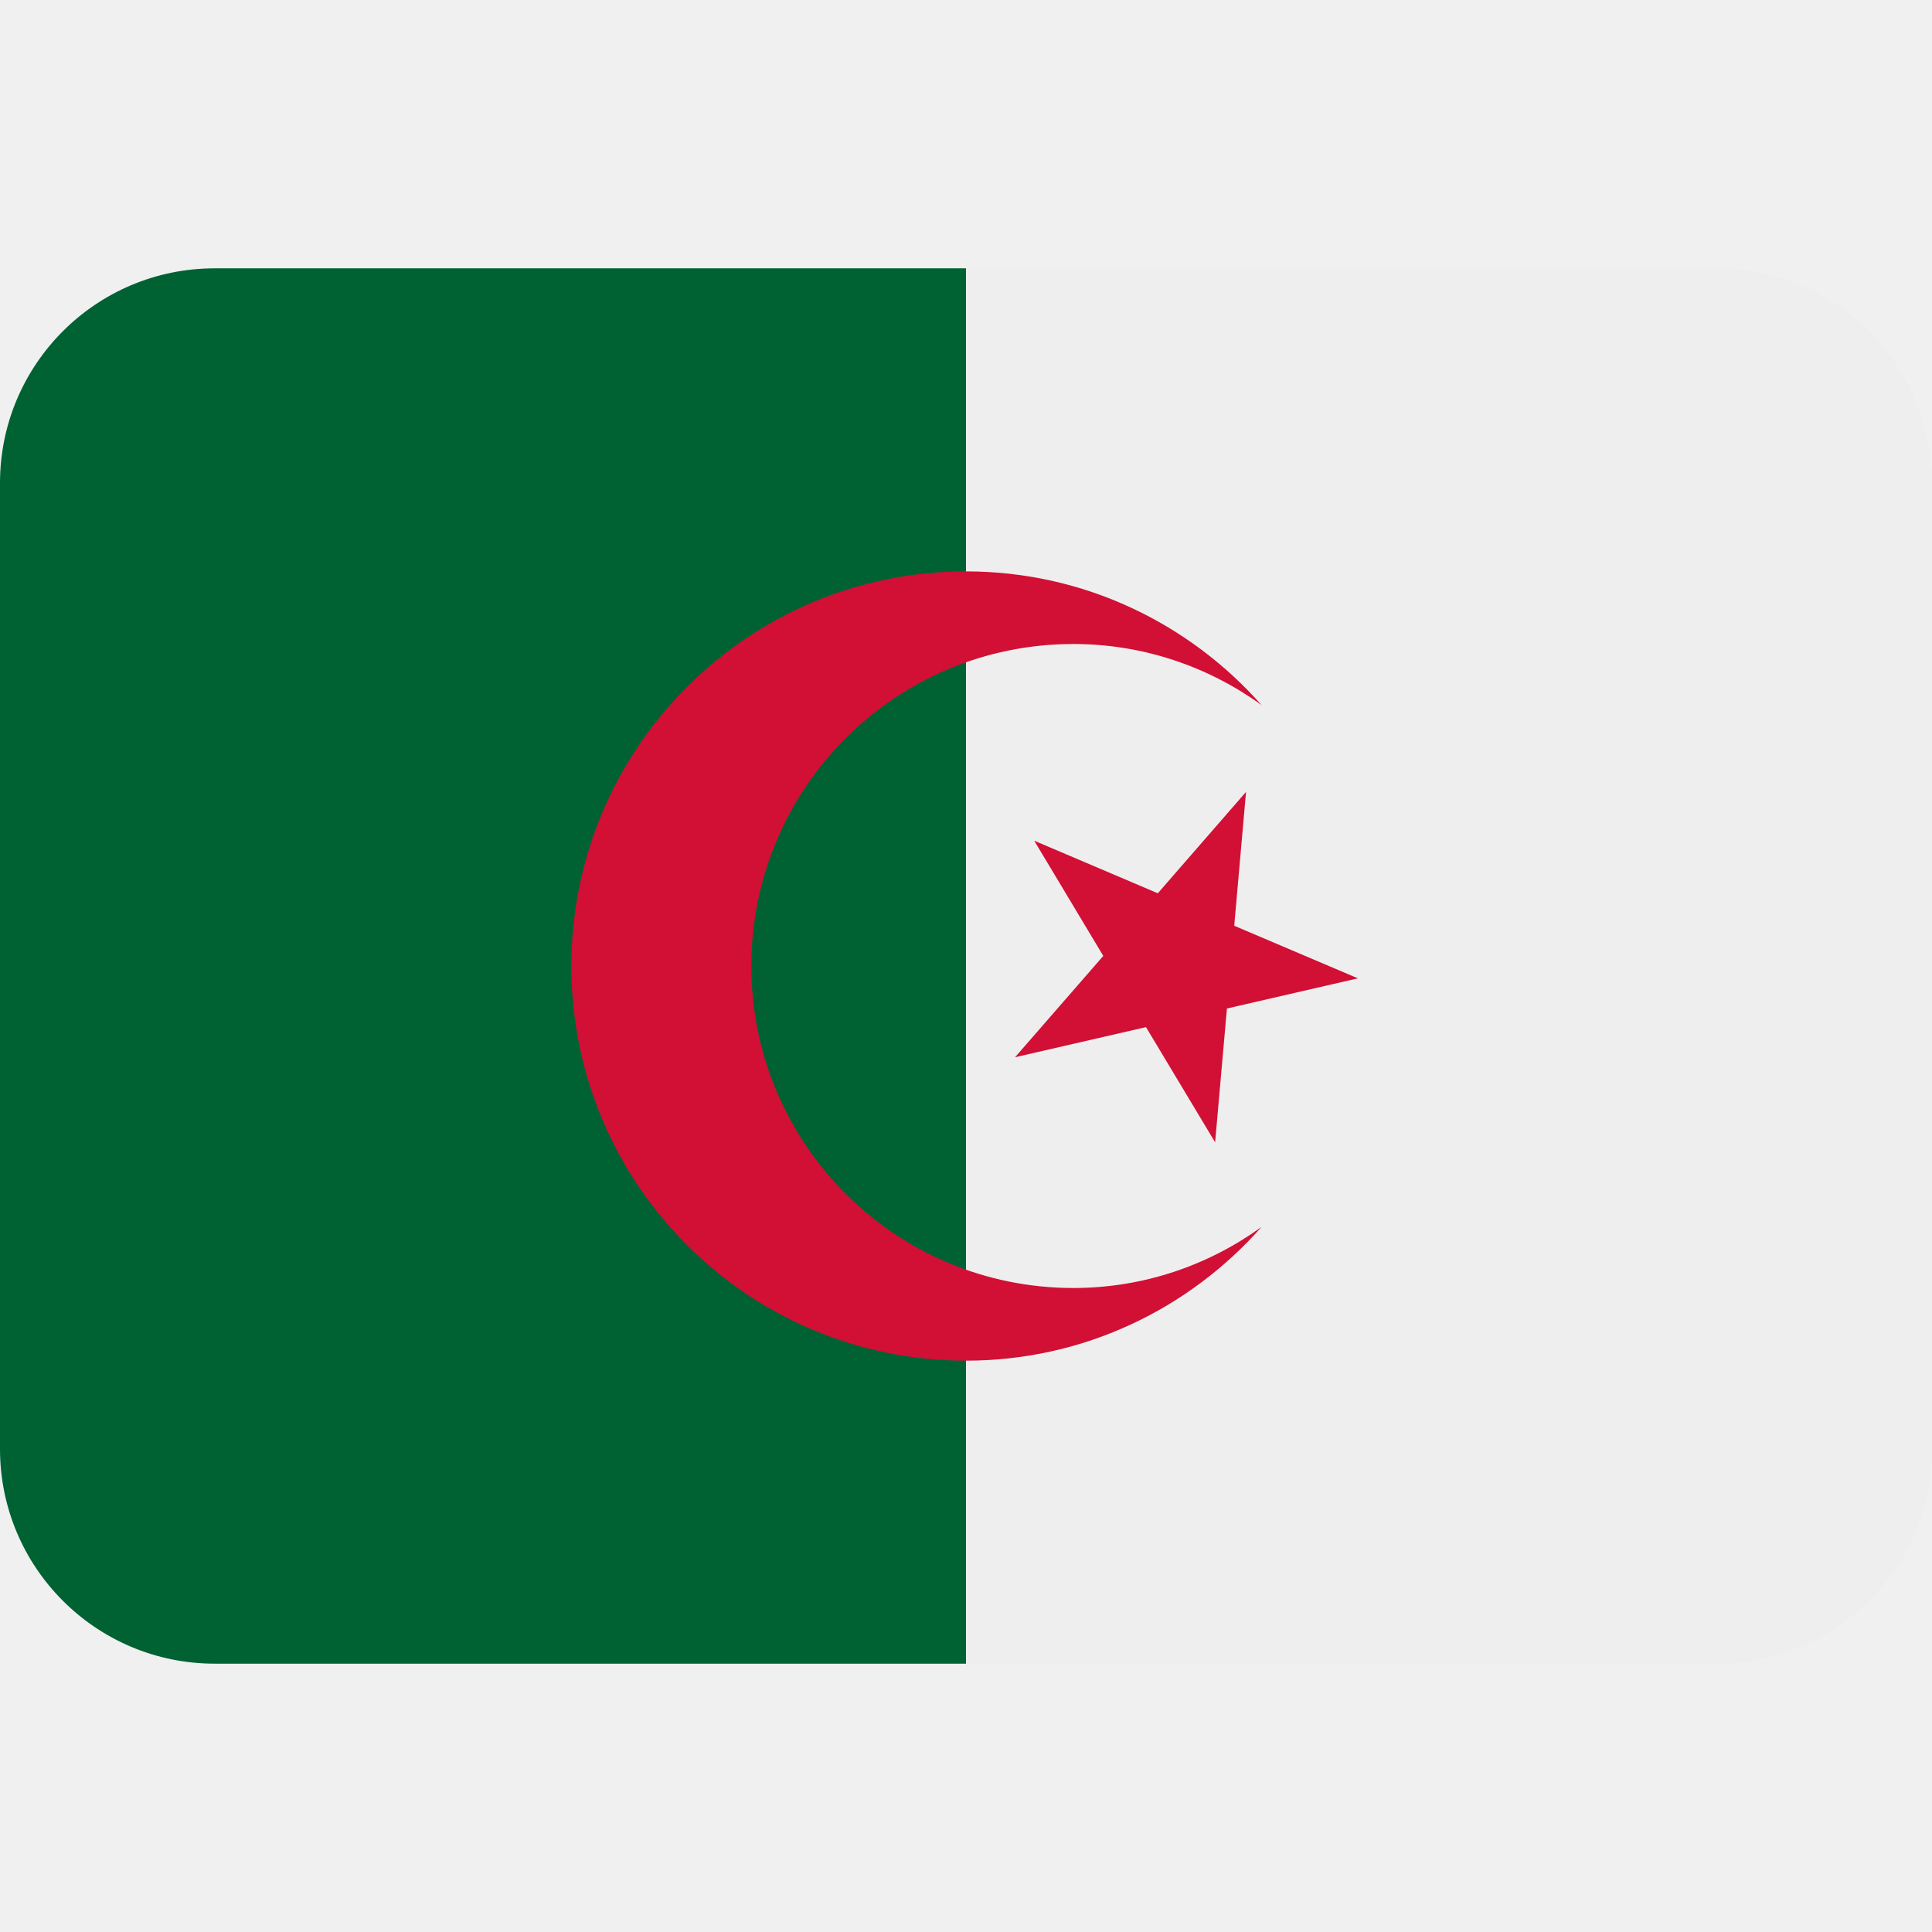
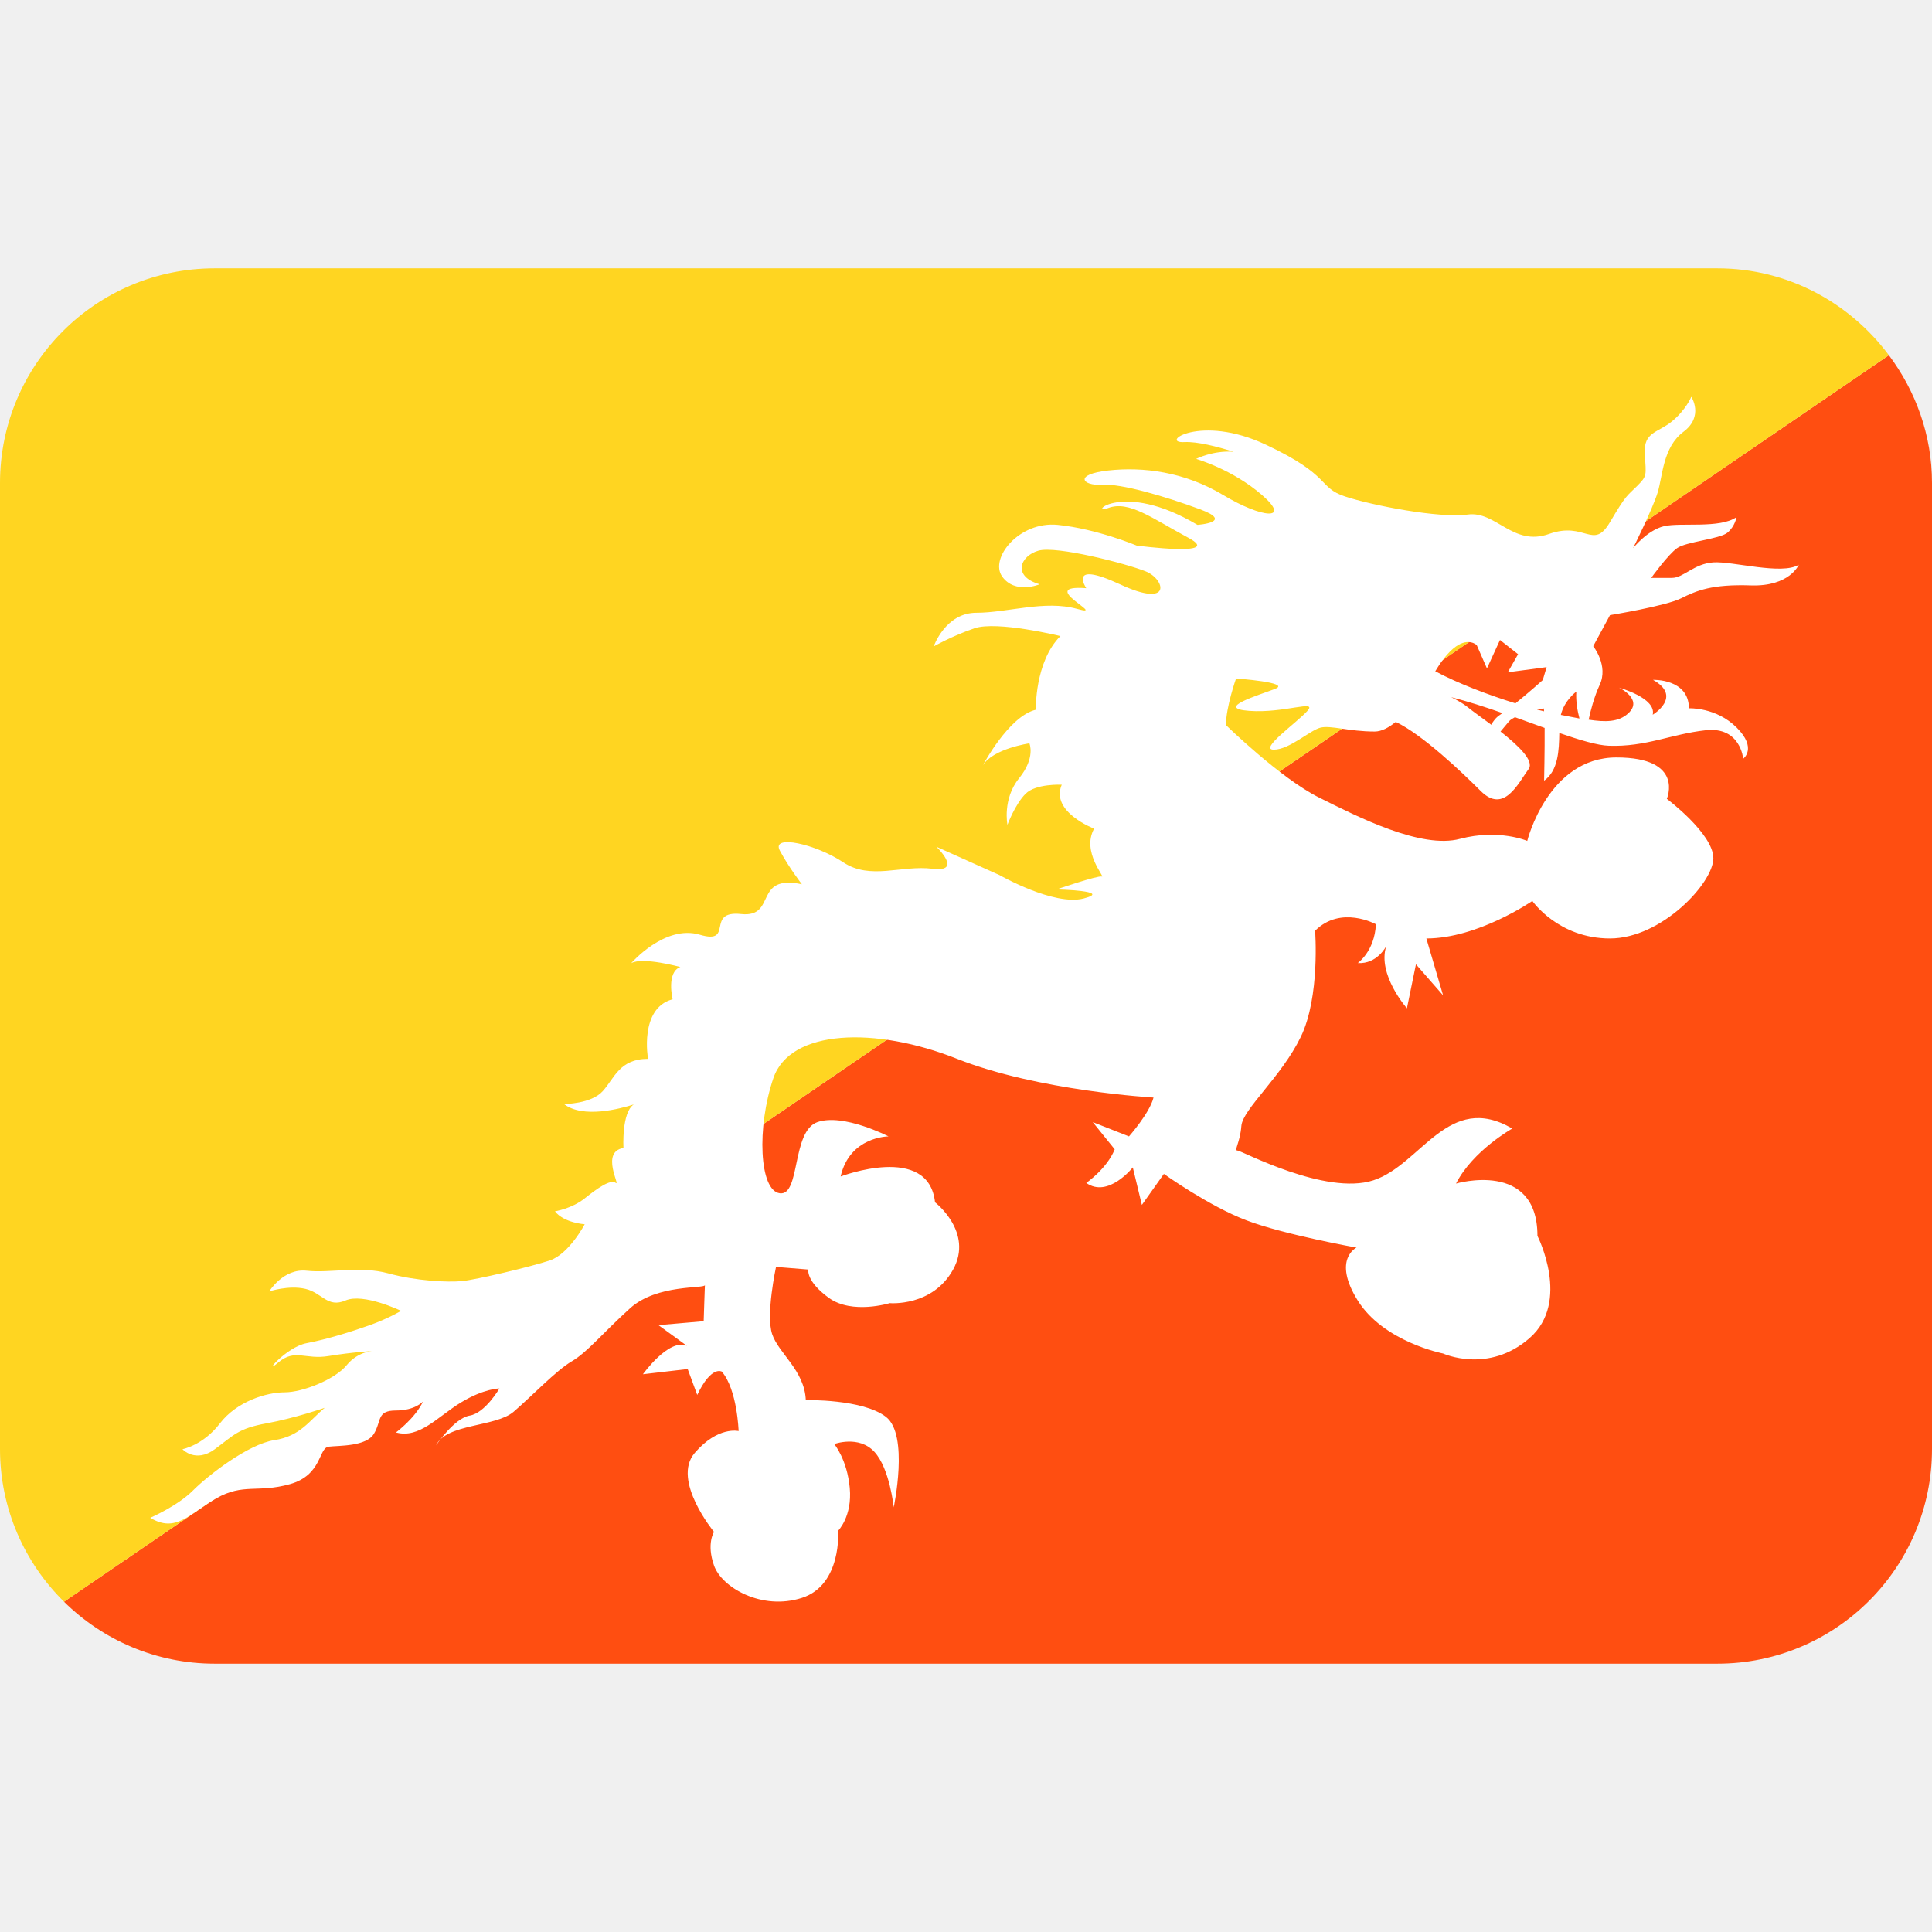
<svg xmlns="http://www.w3.org/2000/svg" viewBox="0 0 36 36">
-   <path fill="#006233" d="M4 5C1.791 5 0 6.791 0 9v18c0 2.209 1.791 4 4 4h14V5H4z" />
-   <path fill="#EEE" d="M32 5H18v26h14c2.209 0 4-1.791 4-4V9c0-2.209-1.791-4-4-4z" />
-   <path fill="#D20F34" d="M20 24c-3.315 0-6-2.685-6-6 0-3.314 2.685-6 6-6 1.31 0 2.52.425 3.507 1.138-1.348-1.524-3.312-2.491-5.507-2.491-4.061 0-7.353 3.292-7.353 7.353 0 4.062 3.292 7.354 7.353 7.354 2.195 0 4.16-.967 5.507-2.492C22.521 23.575 21.312 24 20 24z" />
-   <path fill="#D20F34" d="M25.302 18.23l-2.44.562-.22 2.493-1.288-2.146-2.44.561 1.644-1.888-1.287-2.147 2.303.98 1.644-1.889-.22 2.494z" />
+   <path fill="#FF4E11" d="M1.193 29.846C1.915 30.558 2.905 31 4 31h28c2.209 0 4-1.791 4-4V9c0-.896-.305-1.714-.803-2.381L1.193 29.846z" />
+   <path fill="#FFD521" d="M32 5H4C1.791 5 0 6.791 0 9v18c0 1.114.458 2.121 1.193 2.846L35.197 6.619C34.468 5.642 33.313 5 32 5z" />
+   <path fill="#FFF" d="M31.925 10.479c-.361.024-.554.289-.771.289h-.386s.312-.434.482-.554c.168-.121.794-.169.939-.289.144-.121.168-.289.168-.289-.313.217-1.036.096-1.348.168-.312.072-.579.41-.579.41s.361-.723.458-1.037c.096-.313.096-.843.482-1.132.385-.289.145-.651.145-.651s-.097.241-.361.458c-.265.217-.53.193-.506.603.025.409.048.409-.144.602s-.192.144-.506.675c-.313.53-.458-.024-1.133.217s-.988-.434-1.517-.361c-.53.072-1.783-.17-2.288-.338-.507-.169-.241-.386-1.471-.963-1.228-.579-2-.024-1.518-.049.238-.012.605.082.915.18-.386-.028-.698.133-.698.133s.675.192 1.229.674c.554.482 0 .434-.723 0s-1.493-.53-2.144-.458c-.65.072-.481.289-.12.265.361-.024 1.181.217 1.832.458.649.241-.049.29-.049.29-1.422-.844-2.048-.169-1.663-.314.387-.145.819.193 1.494.555s-.963.145-.963.145-.747-.313-1.471-.386c-.723-.072-1.276.626-1.036.963.241.337.698.144.698.144-.518-.15-.361-.53-.023-.626.337-.096 1.639.241 2 .386.361.144.506.699-.481.24-.988-.458-.627.073-.627.073-.964-.073.434.554-.169.386-.602-.169-1.301.072-1.879.072-.578 0-.795.627-.795.627s.337-.193.759-.338c.422-.144 1.602.145 1.602.145-.481.482-.458 1.373-.458 1.373-.505.12-.987 1.036-.987 1.036.192-.313.867-.41.867-.41s.12.265-.192.651c-.313.385-.217.867-.217.867s.144-.385.338-.578c.191-.193.674-.169.674-.169-.217.506.603.819.603.819-.241.433.218.916.144.892-.071-.024-.844.24-.844.24s1.062.024.506.169c-.554.144-1.565-.434-1.565-.434l-1.18-.53s.506.482-.072.41c-.579-.072-1.157.217-1.663-.12-.506-.338-1.35-.531-1.181-.217.168.314.41.626.41.626-.915-.193-.458.626-1.132.555-.675-.073-.121.578-.771.385-.651-.193-1.277.53-1.277.53.217-.121.915.072.915.072-.265.096-.144.601-.144.601-.627.167-.458 1.11-.458 1.11-.53 0-.626.36-.843.601-.216.241-.723.241-.723.241.354.275 1.051.087 1.3.008-.228.148-.192.811-.192.811-.434.072-.048.723-.144.65-.097-.072-.337.097-.578.289-.241.193-.554.241-.554.241.168.217.554.241.554.241s-.29.554-.651.675c-.361.119-1.373.36-1.638.385-.265.024-.843 0-1.373-.145-.53-.144-1.084 0-1.518-.049-.434-.048-.699.386-.699.386s.361-.12.674-.048c.313.072.41.361.747.217.337-.145 1.036.193 1.036.193s-.241.144-.578.265c-.337.12-.795.264-1.181.337-.385.072-.843.627-.53.361.313-.265.505-.048.939-.121.435-.072.844-.096.844-.096s-.289 0-.506.265c-.217.266-.819.507-1.157.507-.337 0-.891.169-1.205.578-.313.41-.699.482-.699.482s.241.265.603 0c.361-.266.434-.386.964-.482.53-.097 1.084-.289 1.084-.289-.289.241-.458.53-.939.602-.482.073-1.229.65-1.518.94-.289.289-.795.507-.795.507.481.289.723-.072 1.229-.361.506-.289.771-.097 1.374-.266.602-.169.53-.674.722-.698.193-.023.699 0 .844-.241.145-.24.048-.433.41-.433.361 0 .505-.169.505-.169-.145.312-.505.578-.505.578.434.12.771-.289 1.205-.555.434-.265.723-.265.723-.265s-.265.458-.554.506c-.29.048-.627.555-.627.555.193-.41 1.108-.338 1.446-.627.337-.289.795-.772 1.084-.94.289-.169.578-.529 1.084-.987.506-.458 1.397-.361 1.397-.434 0-.072-.024.674-.024.674l-.843.073.53.385c-.337-.145-.819.53-.819.53l.834-.097.178.483c.265-.556.458-.435.458-.435.289.337.313 1.108.313 1.108s-.385-.097-.819.409c-.434.507.361 1.47.361 1.47s-.145.217 0 .627c.144.409.891.843 1.638.602.747-.241.675-1.252.675-1.252s.265-.266.216-.796c-.048-.53-.289-.818-.289-.818s.458-.169.747.144c.289.312.361 1.035.361 1.035s.289-1.349-.144-1.685-1.494-.313-1.494-.313c-.024-.555-.506-.868-.627-1.229-.121-.361.072-1.253.072-1.253l.602.049s-.048.217.385.53c.434.312 1.132.096 1.132.096s.795.072 1.181-.626c.385-.698-.337-1.253-.337-1.253-.12-1.108-1.759-.481-1.759-.481.169-.747.892-.747.892-.747s-.843-.435-1.325-.266c-.482.169-.314 1.374-.699 1.326s-.434-1.23-.121-2.146c.313-.915 1.903-.963 3.421-.36 1.517.601 3.662.722 3.662.722-.071.289-.457.724-.457.724l-.675-.266.409.507c-.145.361-.53.626-.53.626.409.289.867-.289.867-.289l.169.699.41-.578s.842.602 1.541.866c.698.266 2.049.507 2.049.507s-.458.217.023.987c.482.771 1.59.987 1.59.987s.844.386 1.613-.289c.772-.675.145-1.903.145-1.903 0-1.42-1.517-.975-1.517-.975.312-.614 1.048-1.025 1.048-1.025-1.193-.698-1.698.676-2.59.965-.892.289-2.458-.555-2.529-.555-.073 0 .047-.145.071-.458.024-.312.747-.915 1.108-1.662.362-.747.266-1.976.266-1.976.481-.481 1.133-.121 1.133-.121-.024.506-.338.723-.338.723.361.024.53-.314.53-.314-.169.53.386 1.157.386 1.157l.168-.82.506.579-.312-1.06c.963 0 1.975-.699 1.975-.699s.482.699 1.446.699c.963 0 1.927-1.036 1.927-1.494 0-.458-.867-1.108-.867-1.108s.337-.771-.939-.771-1.662 1.555-1.662 1.555-.531-.229-1.254-.038c-.722.193-1.902-.409-2.625-.77-.724-.361-1.735-1.35-1.735-1.35 0-.337.188-.868.188-.868s1.04.073.728.193c-.314.121-1.132.362-.481.41.649.048 1.276-.217 1.083 0-.192.217-.915.723-.626.723s.675-.362.868-.41c.192-.048.529.072 1.012.072.128 0 .263-.074.392-.179.496.235 1.23.934 1.583 1.287.434.433.698-.145.892-.409.111-.153-.194-.44-.523-.699.055-.068.111-.135.161-.193.026-.03.069-.051.108-.074l.553.2c.003.418-.01.983-.01.983.266-.189.278-.569.283-.889.379.131.711.231.923.238.698.024 1.155-.217 1.806-.289.65-.072.698.531.698.531s.266-.193-.12-.579c-.385-.386-.892-.361-.892-.361 0-.555-.669-.53-.669-.53.56.313-.005.65-.005.65.072-.313-.627-.504-.627-.504s.458.215.17.479c-.18.165-.428.164-.737.117.036-.166.1-.419.205-.647.17-.361-.12-.722-.12-.722l.313-.579s1.036-.169 1.324-.313c.29-.145.578-.266 1.301-.241.724.024.893-.385.893-.385-.316.196-1.232-.068-1.593-.044zm-4.794 1.566c.241-.168.386-.024.386-.024l.19.434.243-.53.337.265-.191.337.723-.096-.072.241s-.257.231-.509.434c-.499-.155-1.079-.374-1.494-.598.079-.134.225-.35.387-.463zm.818 1.276c-.074.049-.125.114-.161.184-.183-.137-.355-.258-.44-.328-.081-.066-.189-.127-.307-.186.306.078.629.181.955.296l-.047.034zm.69-.099c.073-.013.129-.021.129-.021l.003.053c-.043-.01-.084-.019-.132-.032zm.445.099c.066-.273.288-.433.288-.433-.01.191.022.358.059.5l-.347-.067z" />
</svg>
